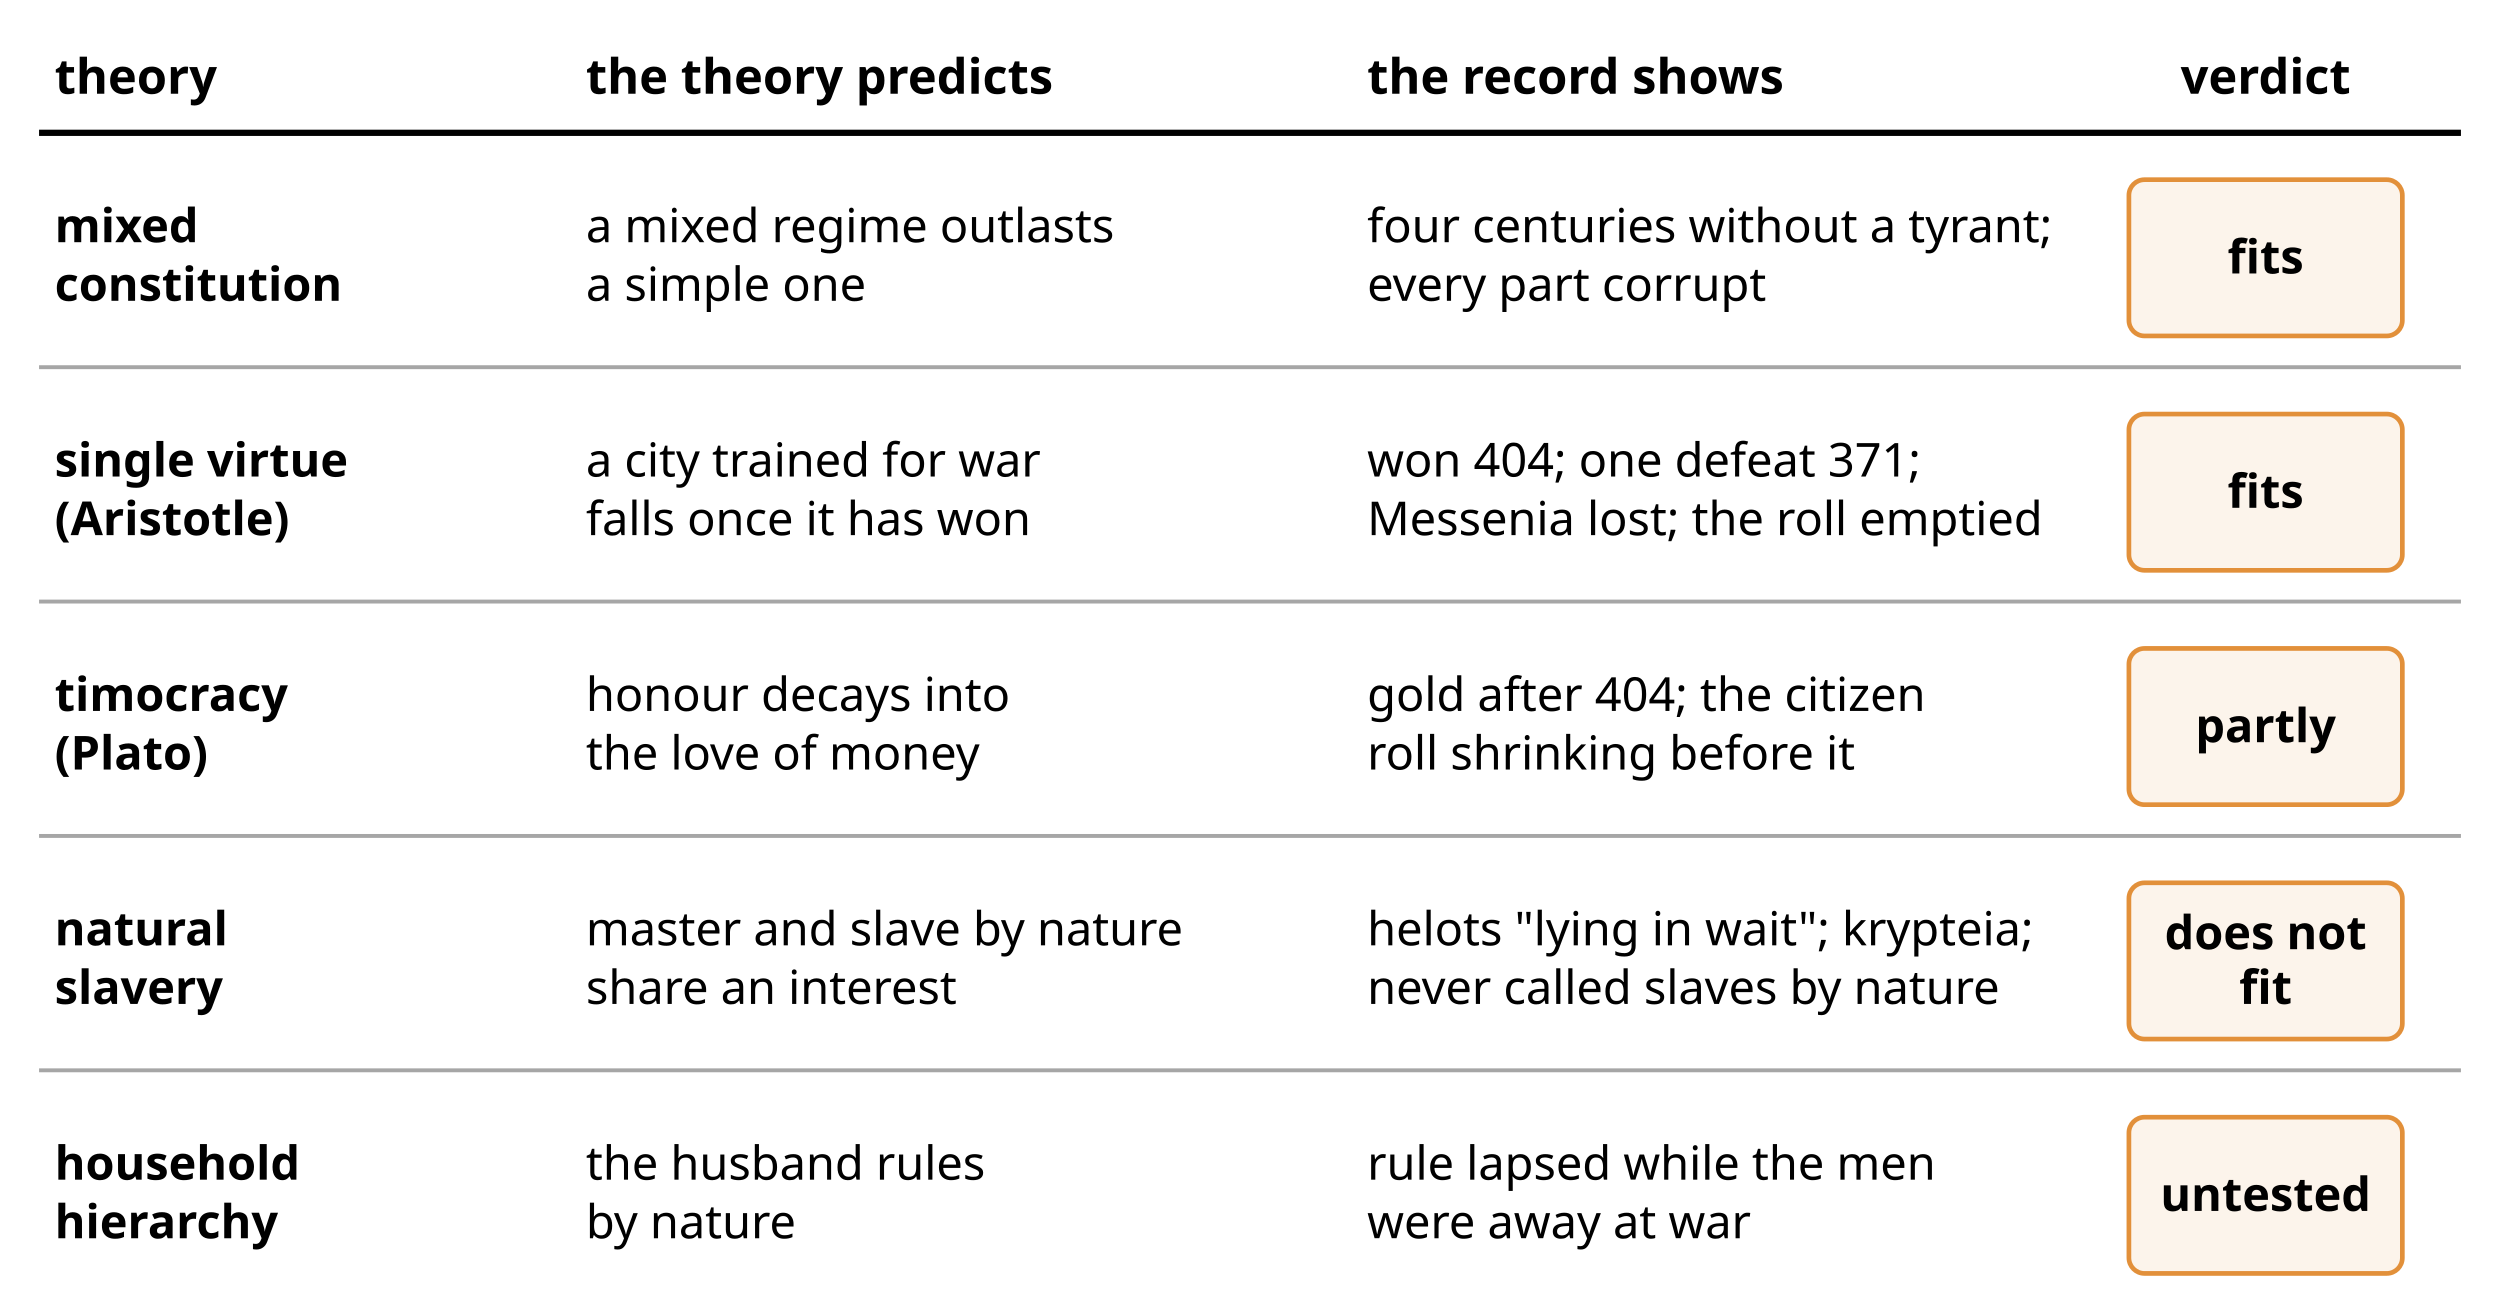
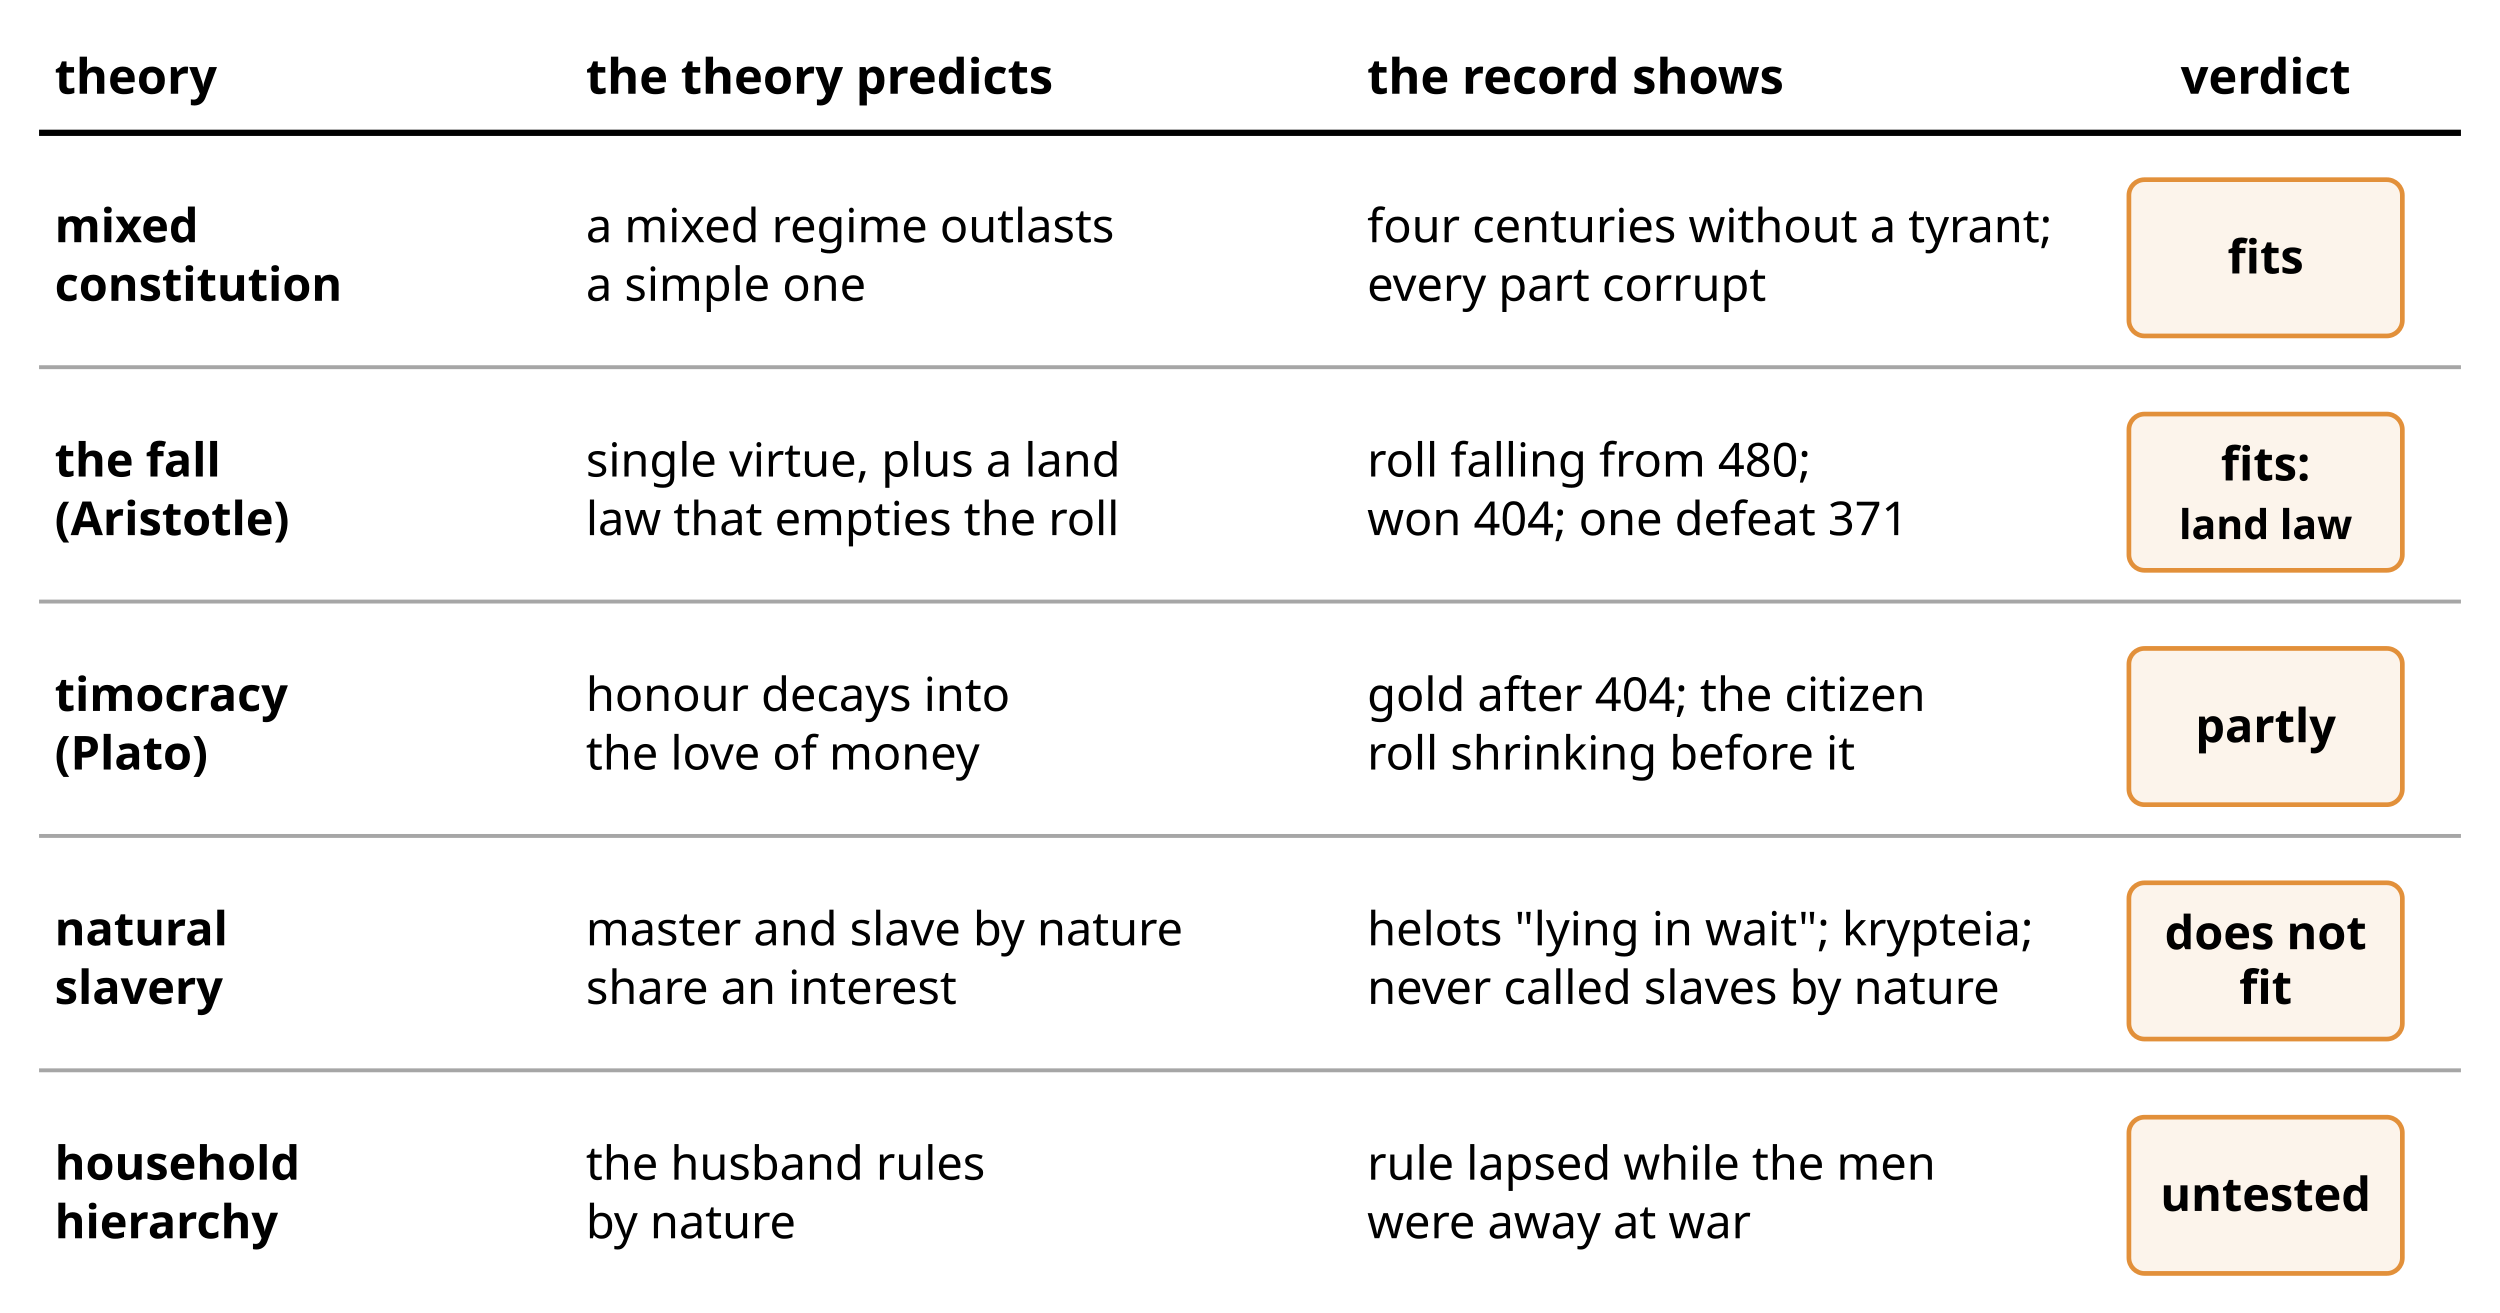
<svg xmlns="http://www.w3.org/2000/svg" viewBox="0 0 640 336" font-family="system-ui, sans-serif" font-size="12">
  <style>
    .ink { fill: currentColor; }
    .head { fill: currentColor; font-weight: 600; font-size: 12.5px; }
    .row { fill: currentColor; font-weight: 600; }
    .rule { stroke: currentColor; stroke-width: 1; opacity: 0.35; }
    .heavy { stroke: currentColor; stroke-width: 1.6; }
    .box { fill: #e2903a; fill-opacity: 0.10; stroke: #e2903a; stroke-width: 1.2; }
    .verdict { fill: currentColor; font-weight: 600; text-anchor: middle; }
  </style>
  <text class="head" x="14" y="24">theory</text>
  <text class="head" x="150" y="24">the theory predicts</text>
  <text class="head" x="350" y="24">the record shows</text>
  <text class="head" x="580" y="24" text-anchor="middle">verdict</text>
  <path class="heavy" d="M 10 34 L 630 34" />
  <text class="row" x="14" y="62">mixed</text>
  <text class="row" x="14" y="77">constitution</text>
  <text class="ink" x="150" y="62">a mixed regime outlasts</text>
  <text class="ink" x="150" y="77">a simple one</text>
  <text class="ink" x="350" y="62">four centuries without a tyrant;</text>
  <text class="ink" x="350" y="77">every part corrupt</text>
  <rect class="box" x="545" y="46" width="70" height="40" rx="4" />
  <text class="verdict" x="580" y="70">fits</text>
  <path class="rule" d="M 10 94 L 630 94" />
-   <text class="row" x="14" y="122">single virtue</text>
+   <text class="row" x="14" y="122">the fall</text>
  <text class="row" x="14" y="137">(Aristotle)</text>
-   <text class="ink" x="150" y="122">a city trained for war</text>
-   <text class="ink" x="150" y="137">falls once it has won</text>
-   <text class="ink" x="350" y="122">won 404; one defeat 371;</text>
-   <text class="ink" x="350" y="137">Messenia lost; the roll emptied</text>
+   <text class="ink" x="150" y="122">single virtue, plus a land</text>
+   <text class="ink" x="150" y="137">law that empties the roll</text>
+   <text class="ink" x="350" y="122">roll falling from 480;</text>
+   <text class="ink" x="350" y="137">won 404; one defeat 371</text>
  <rect class="box" x="545" y="106" width="70" height="40" rx="4" />
-   <text class="verdict" x="580" y="130">fits</text>
+   <text class="verdict" x="580" y="123">fits:</text>
+   <text class="verdict" x="580" y="138" font-size="10.5">land law</text>
  <path class="rule" d="M 10 154 L 630 154" />
  <text class="row" x="14" y="182">timocracy</text>
  <text class="row" x="14" y="197">(Plato)</text>
  <text class="ink" x="150" y="182">honour decays into</text>
  <text class="ink" x="150" y="197">the love of money</text>
  <text class="ink" x="350" y="182">gold after 404; the citizen</text>
  <text class="ink" x="350" y="197">roll shrinking before it</text>
  <rect class="box" x="545" y="166" width="70" height="40" rx="4" />
  <text class="verdict" x="580" y="190">partly</text>
  <path class="rule" d="M 10 214 L 630 214" />
  <text class="row" x="14" y="242">natural</text>
  <text class="row" x="14" y="257">slavery</text>
  <text class="ink" x="150" y="242">master and slave by nature</text>
  <text class="ink" x="150" y="257">share an interest</text>
  <text class="ink" x="350" y="242">helots "lying in wait"; krypteia;</text>
  <text class="ink" x="350" y="257">never called slaves by nature</text>
  <rect class="box" x="545" y="226" width="70" height="40" rx="4" />
  <text class="verdict" x="580" y="243">does not</text>
  <text class="verdict" x="580" y="257">fit</text>
  <path class="rule" d="M 10 274 L 630 274" />
  <text class="row" x="14" y="302">household</text>
  <text class="row" x="14" y="317">hierarchy</text>
  <text class="ink" x="150" y="302">the husband rules</text>
  <text class="ink" x="150" y="317">by nature</text>
  <text class="ink" x="350" y="302">rule lapsed while the men</text>
  <text class="ink" x="350" y="317">were away at war</text>
  <rect class="box" x="545" y="286" width="70" height="40" rx="4" />
  <text class="verdict" x="580" y="310">untested</text>
</svg>
